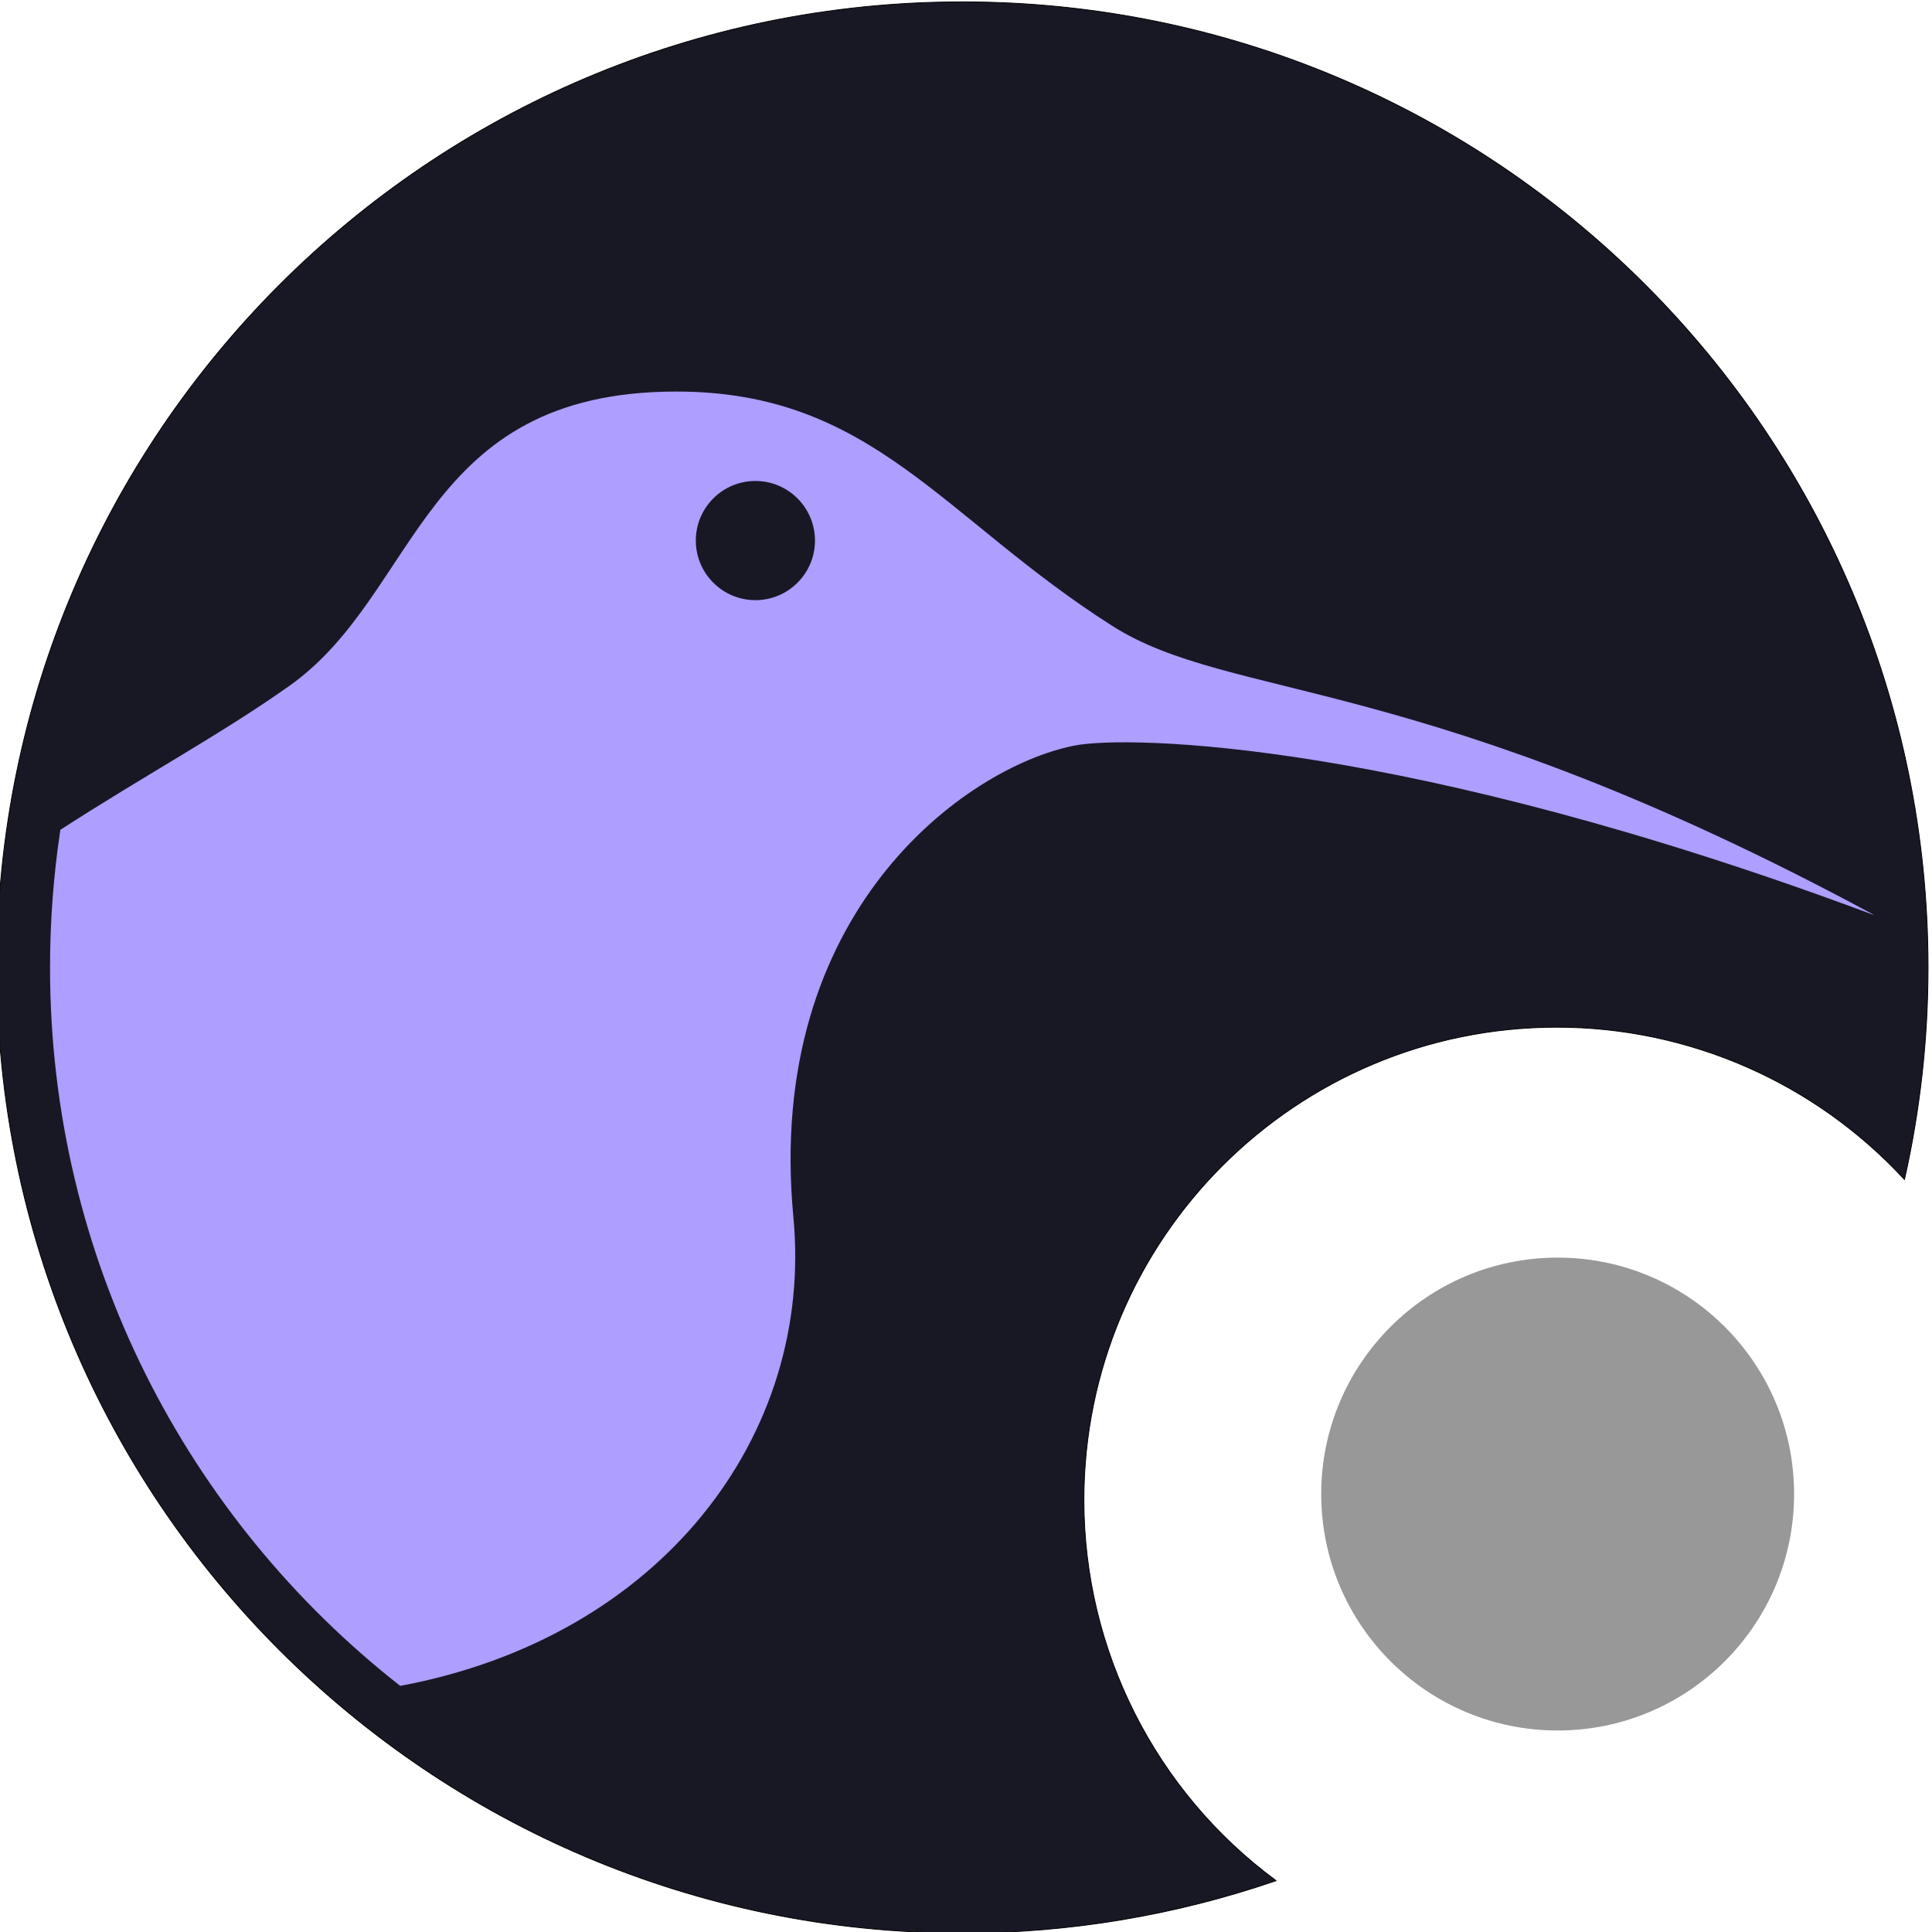
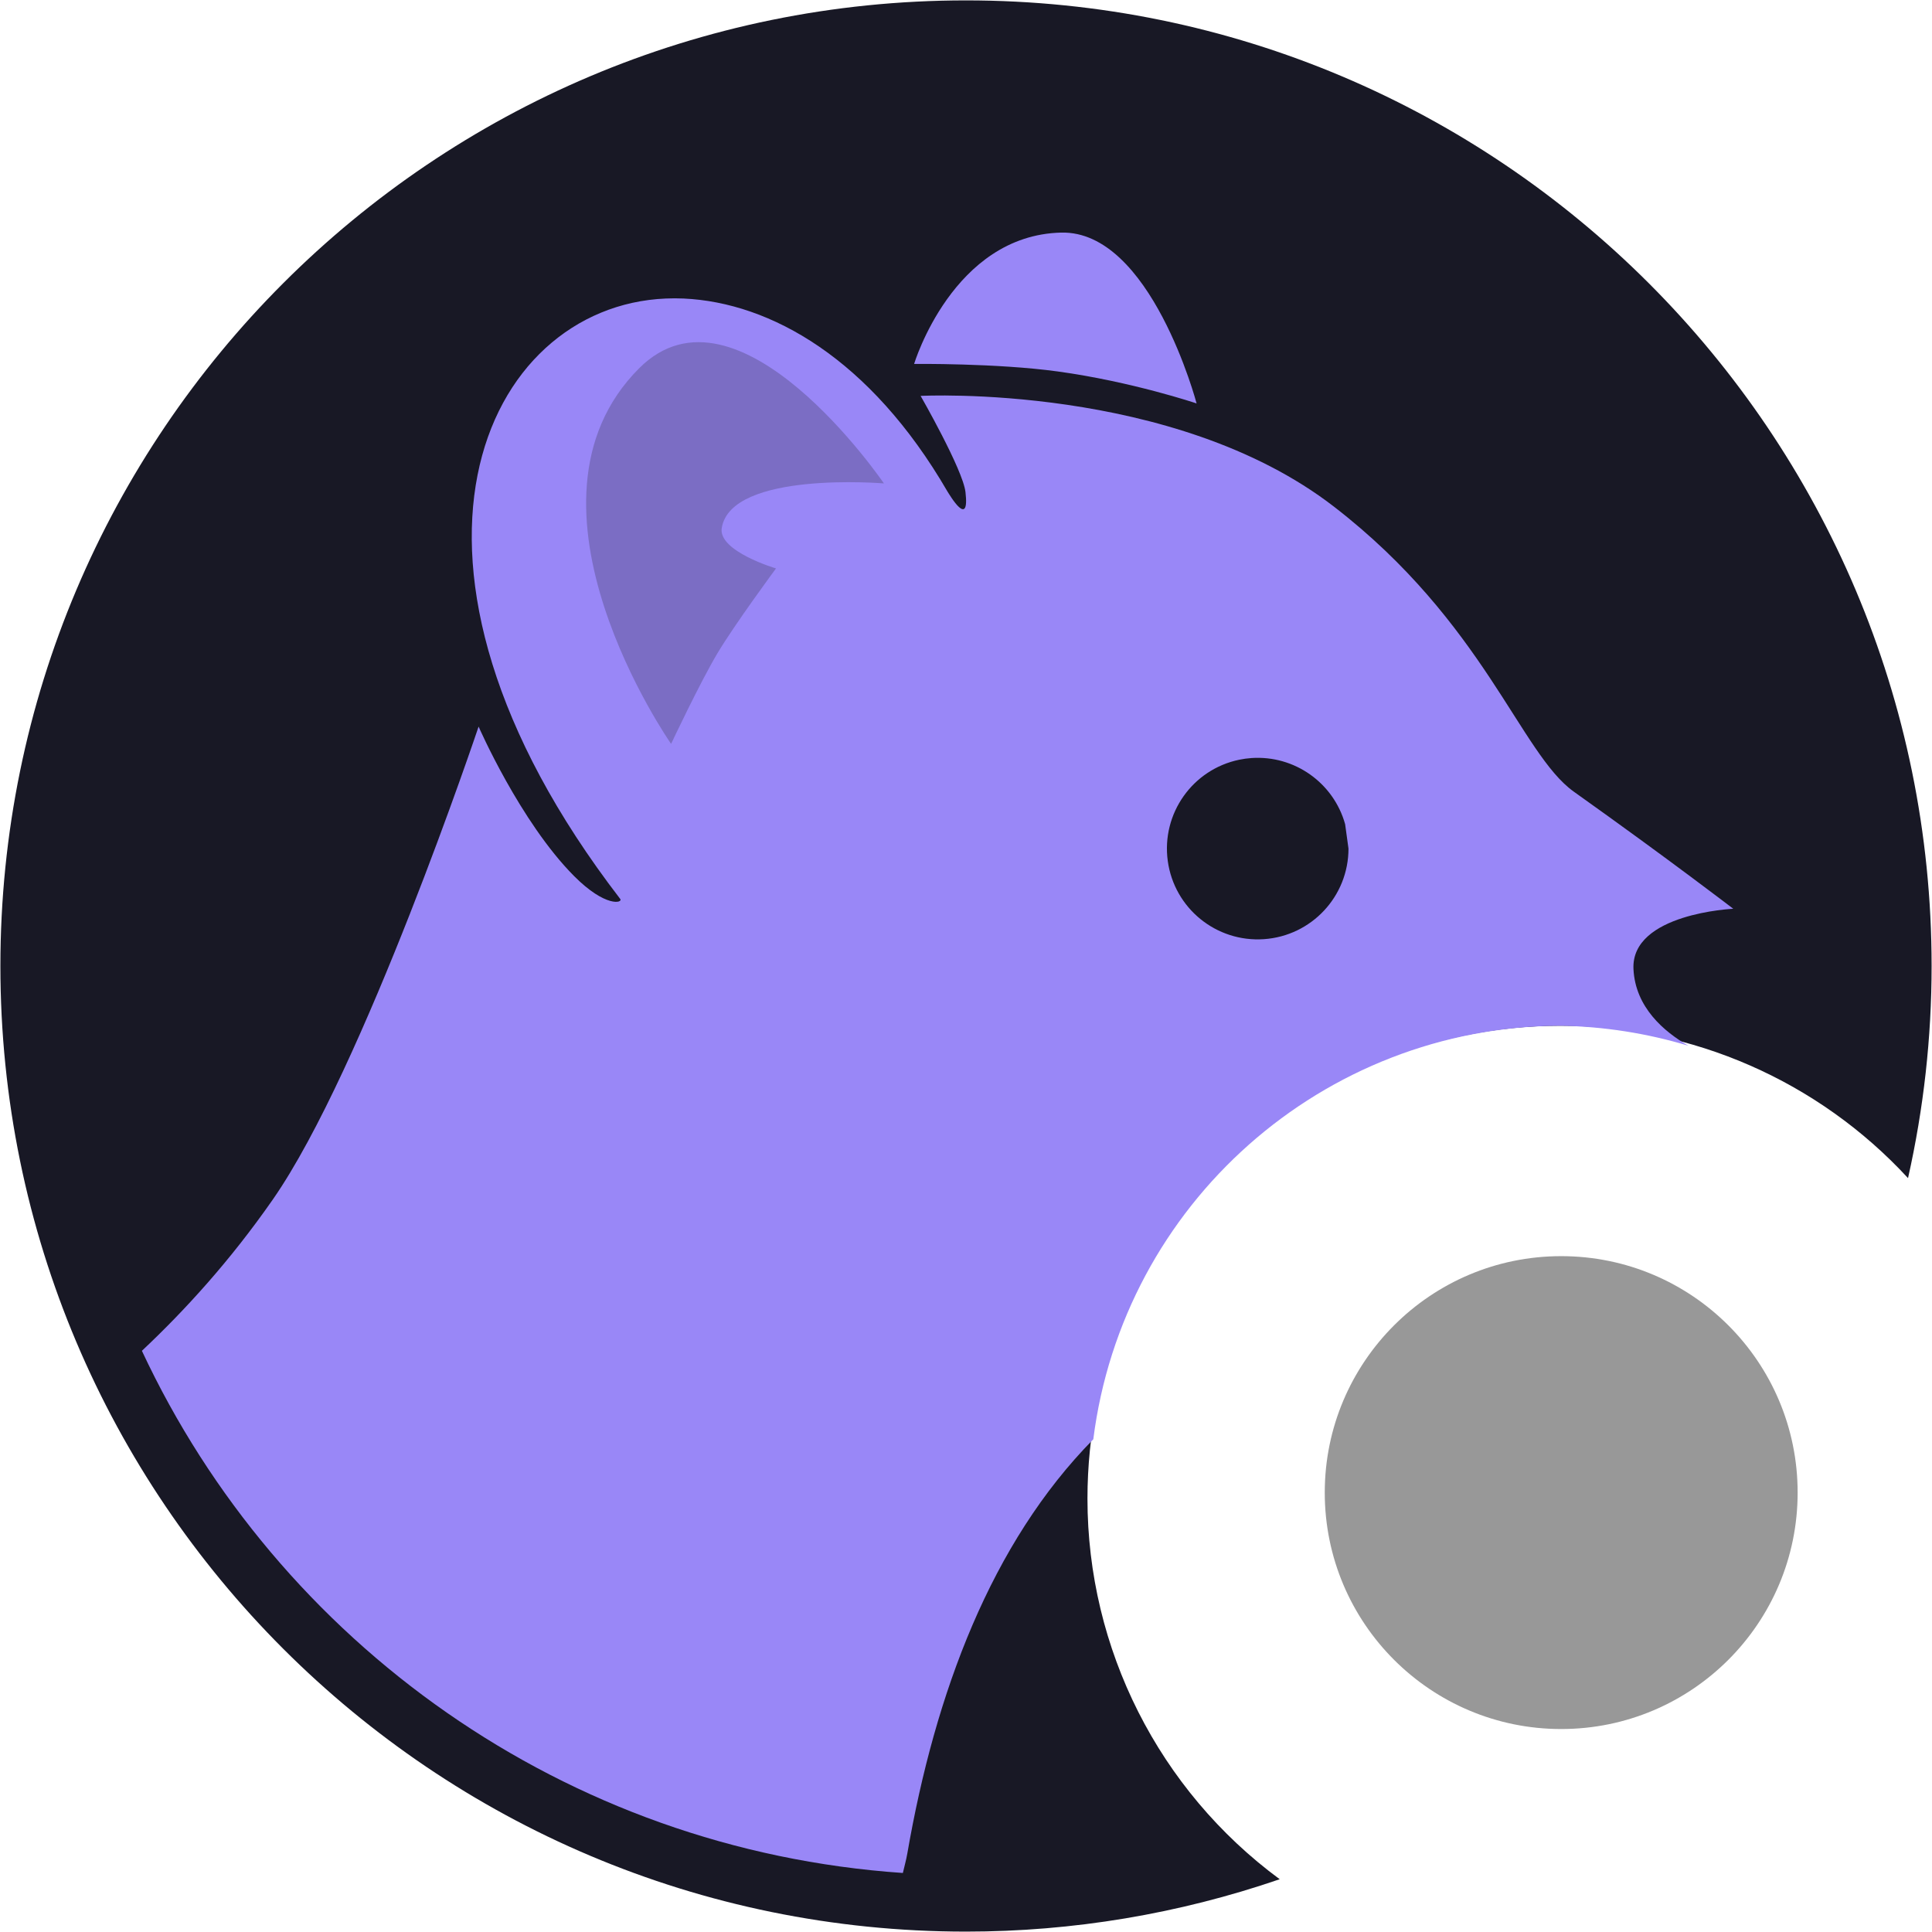
- <svg xmlns="http://www.w3.org/2000/svg" width="2451.377" height="2451.377" viewBox="0 0 2451.377 2451.377" version="1.1" xml:space="preserve" style="clip-rule:evenodd;fill-rule:evenodd;stroke-linecap:round;stroke-linejoin:round;stroke-miterlimit:1.5" id="svg2">
-   <defs id="defs2" />
-   <g id="Layer1" style="display:inline" transform="translate(-91.78964,-37.01327)">
-     <g transform="matrix(4.51622,0,0,4.51622,-4176.71,-3832.36)" id="g1" style="display:inline">
-       <g id="g4" style="display:inline">
-         <path id="circle1" style="display:inline;fill:#181825;fill-opacity:1;stroke:#000000;stroke-width:0.22px" d="m 1215.55,857.293 a 271.287,271.287 0 0 0 -271.287,271.287 271.287,271.287 0 0 0 271.287,271.287 271.287,271.287 0 0 0 88.137,-14.716 132.854,132.854 0 0 1 -54.012,-106.931 132.854,132.854 0 0 1 132.854,-132.855 132.854,132.854 0 0 1 97.682,42.807 271.287,271.287 0 0 0 6.626,-59.592 271.287,271.287 0 0 0 -271.287,-271.287 z" />
-         <circle style="clip-rule:evenodd;display:none;fill:#31ff41;fill-opacity:1;fill-rule:evenodd;stroke-linecap:round;stroke-linejoin:round;stroke-miterlimit:1.5" id="path2" cx="2068.188" cy="1932.712" r="300" transform="matrix(0.2214241,0,0,0.2214241,924.8243,848.5769)" />
-         <circle style="clip-rule:evenodd;display:none;fill:#fefe32;fill-opacity:1;fill-rule:evenodd;stroke-linecap:round;stroke-linejoin:round;stroke-miterlimit:1.5" id="circle2" cx="2068.188" cy="1932.712" r="300" transform="matrix(0.2214241,0,0,0.2214241,924.8243,848.5769)" />
-         <circle style="clip-rule:evenodd;display:inline;fill:#989898;fill-opacity:1;fill-rule:evenodd;stroke-linecap:round;stroke-linejoin:round;stroke-miterlimit:1.5" id="circle3" cx="2068.188" cy="1932.712" r="300" transform="matrix(0.2214241,0,0,0.2214241,924.8243,848.5769)" />
-       </g>
-       <circle cx="1215.55" cy="1128.58" style="clip-rule:evenodd;display:none;fill:#181825;fill-opacity:1;fill-rule:evenodd;stroke:#000000;stroke-width:0.22px;stroke-linecap:round;stroke-linejoin:round;stroke-miterlimit:1.5" id="circle1-2" transform="translate(0.9956778,-0.4104317)" r="271.287" />
-       <path d="m 1048.38,1342.19 c -63.37,-49.68 -104.12,-126.92 -104.12,-213.61 0,-13.91 1.049,-27.57 3.071,-40.92 25.029,-16.21 47.575,-28.28 68.139,-42.84 38.87,-27.54 38.87,-87.474 115.01,-87.474 58.31,0 79,37.463 129.58,69.654 35.6,22.65 92.2,13.47 226.32,85.85 l 0.01,0.08 c -139.04,-51.92 -221.72,-53.49 -237.67,-50.3 -32.39,6.48 -92.02,49.61 -83.44,140.17 6.14,64.88 -39.29,124.88 -116.9,139.39 z m 105.61,-358.258 c -9.78,0 -17.72,7.939 -17.72,17.718 0,9.78 7.94,17.72 17.72,17.72 9.77,0 17.71,-7.94 17.71,-17.72 0,-9.779 -7.94,-17.718 -17.71,-17.718 z" style="clip-rule:evenodd;display:inline;fill:#ad9eff;fill-opacity:1;fill-rule:evenodd;stroke-linecap:round;stroke-linejoin:round;stroke-miterlimit:1.5" id="path1" transform="matrix(0.944903,0,0,0.944903,66.97195,62.18031)" />
-     </g>
-   </g>
+ <svg xmlns="http://www.w3.org/2000/svg" viewBox="0 0 512 512">
+   <path fill="#181825" d="M 256,0.104 A 255.896,255.896 0 0 0 0.104,256 255.896,255.896 0 0 0 256,511.896 255.896,255.896 0 0 0 339.137,498.015 125.317,125.317 0 0 1 288.189,397.15 125.317,125.317 0 0 1 413.506,271.833 125.317,125.317 0 0 1 505.646,312.211 255.896,255.896 0 0 0 511.896,256 255.896,255.896 0 0 0 256,0.104 Z" />
+   <circle fill="#989898" cx="413.734" cy="395.552" r="62.659" />
+   <path fill="#9987f7" d="M 281.223,61.639 C 252.515,62.341 242.25,96.445 242.25,96.445 c 0,0 21.862,-0.228 38.084,2 19.659,2.7 36.777,8.471 36.777,8.471 0,0 -12.117,-45.859 -35.889,-45.277 z M 176.445,79.111 c -48.185,2.028 -80.828,69.713 -12.084,159.111 0.807,1.049 -3.853,2.373 -12.25,-6.084 -14.295,-14.397 -25.277,-39.584 -25.277,-39.584 0,0 -30.436,90.741 -54.557,125.361 -11.322,16.251 -23.296,29.363 -34.674,40.066 36.151,77.356 112.144,132.243 201.664,138.377 0.39,-1.714 0.873,-3.376 1.178,-5.137 7.385,-42.615 22.242,-82.33 49.291,-109.793 a 125.317,125.317 0 0 1 123.77,-109.598 125.317,125.317 0 0 1 33.939,5.303 c -6.473,-3.744 -14.059,-10.173 -14.557,-20.301 -0.728,-14.77 26.445,-16 26.445,-16 0,0 -16.78,-12.905 -42.25,-31.029 -14.157,-10.076 -23.717,-44.747 -63.557,-75.527 -42.513,-32.85 -109.555,-29.361 -109.555,-29.361 0,0 11.189,19.496 11.889,25.473 1.151,9.838 -4.144,0.859 -4.807,-0.193 -20.406,-35.136 -46.825,-50.026 -69.889,-51.084 -1.586,-0.073 -3.166,-0.065 -4.721,0 z M 331.666,200.889 c 11.377,-0.773 21.738,6.544 24.807,17.527 l 0.889,6.473 c 0,12.654 -9.791,23.138 -22.416,24 -12.625,0.862 -23.754,-8.186 -25.473,-20.723 -1.719,-12.537 6.553,-24.263 18.943,-26.832 1.073,-0.222 2.156,-0.371 3.25,-0.445 z" />
+   <path fill="#7b6dc4" d="m 177.848,197.133 c 0,0 -44.43,-63.576 -8.468,-99.538 26.214,-26.214 64.868,30.517 64.868,30.517 0,0 -40.507,-3.421 -42.979,11.823 -1,6.168 14.38,10.705 14.38,10.705 0,0 -10.865,14.699 -15.498,22.448 -4.633,7.749 -12.303,24.046 -12.303,24.046 z" />
</svg>
